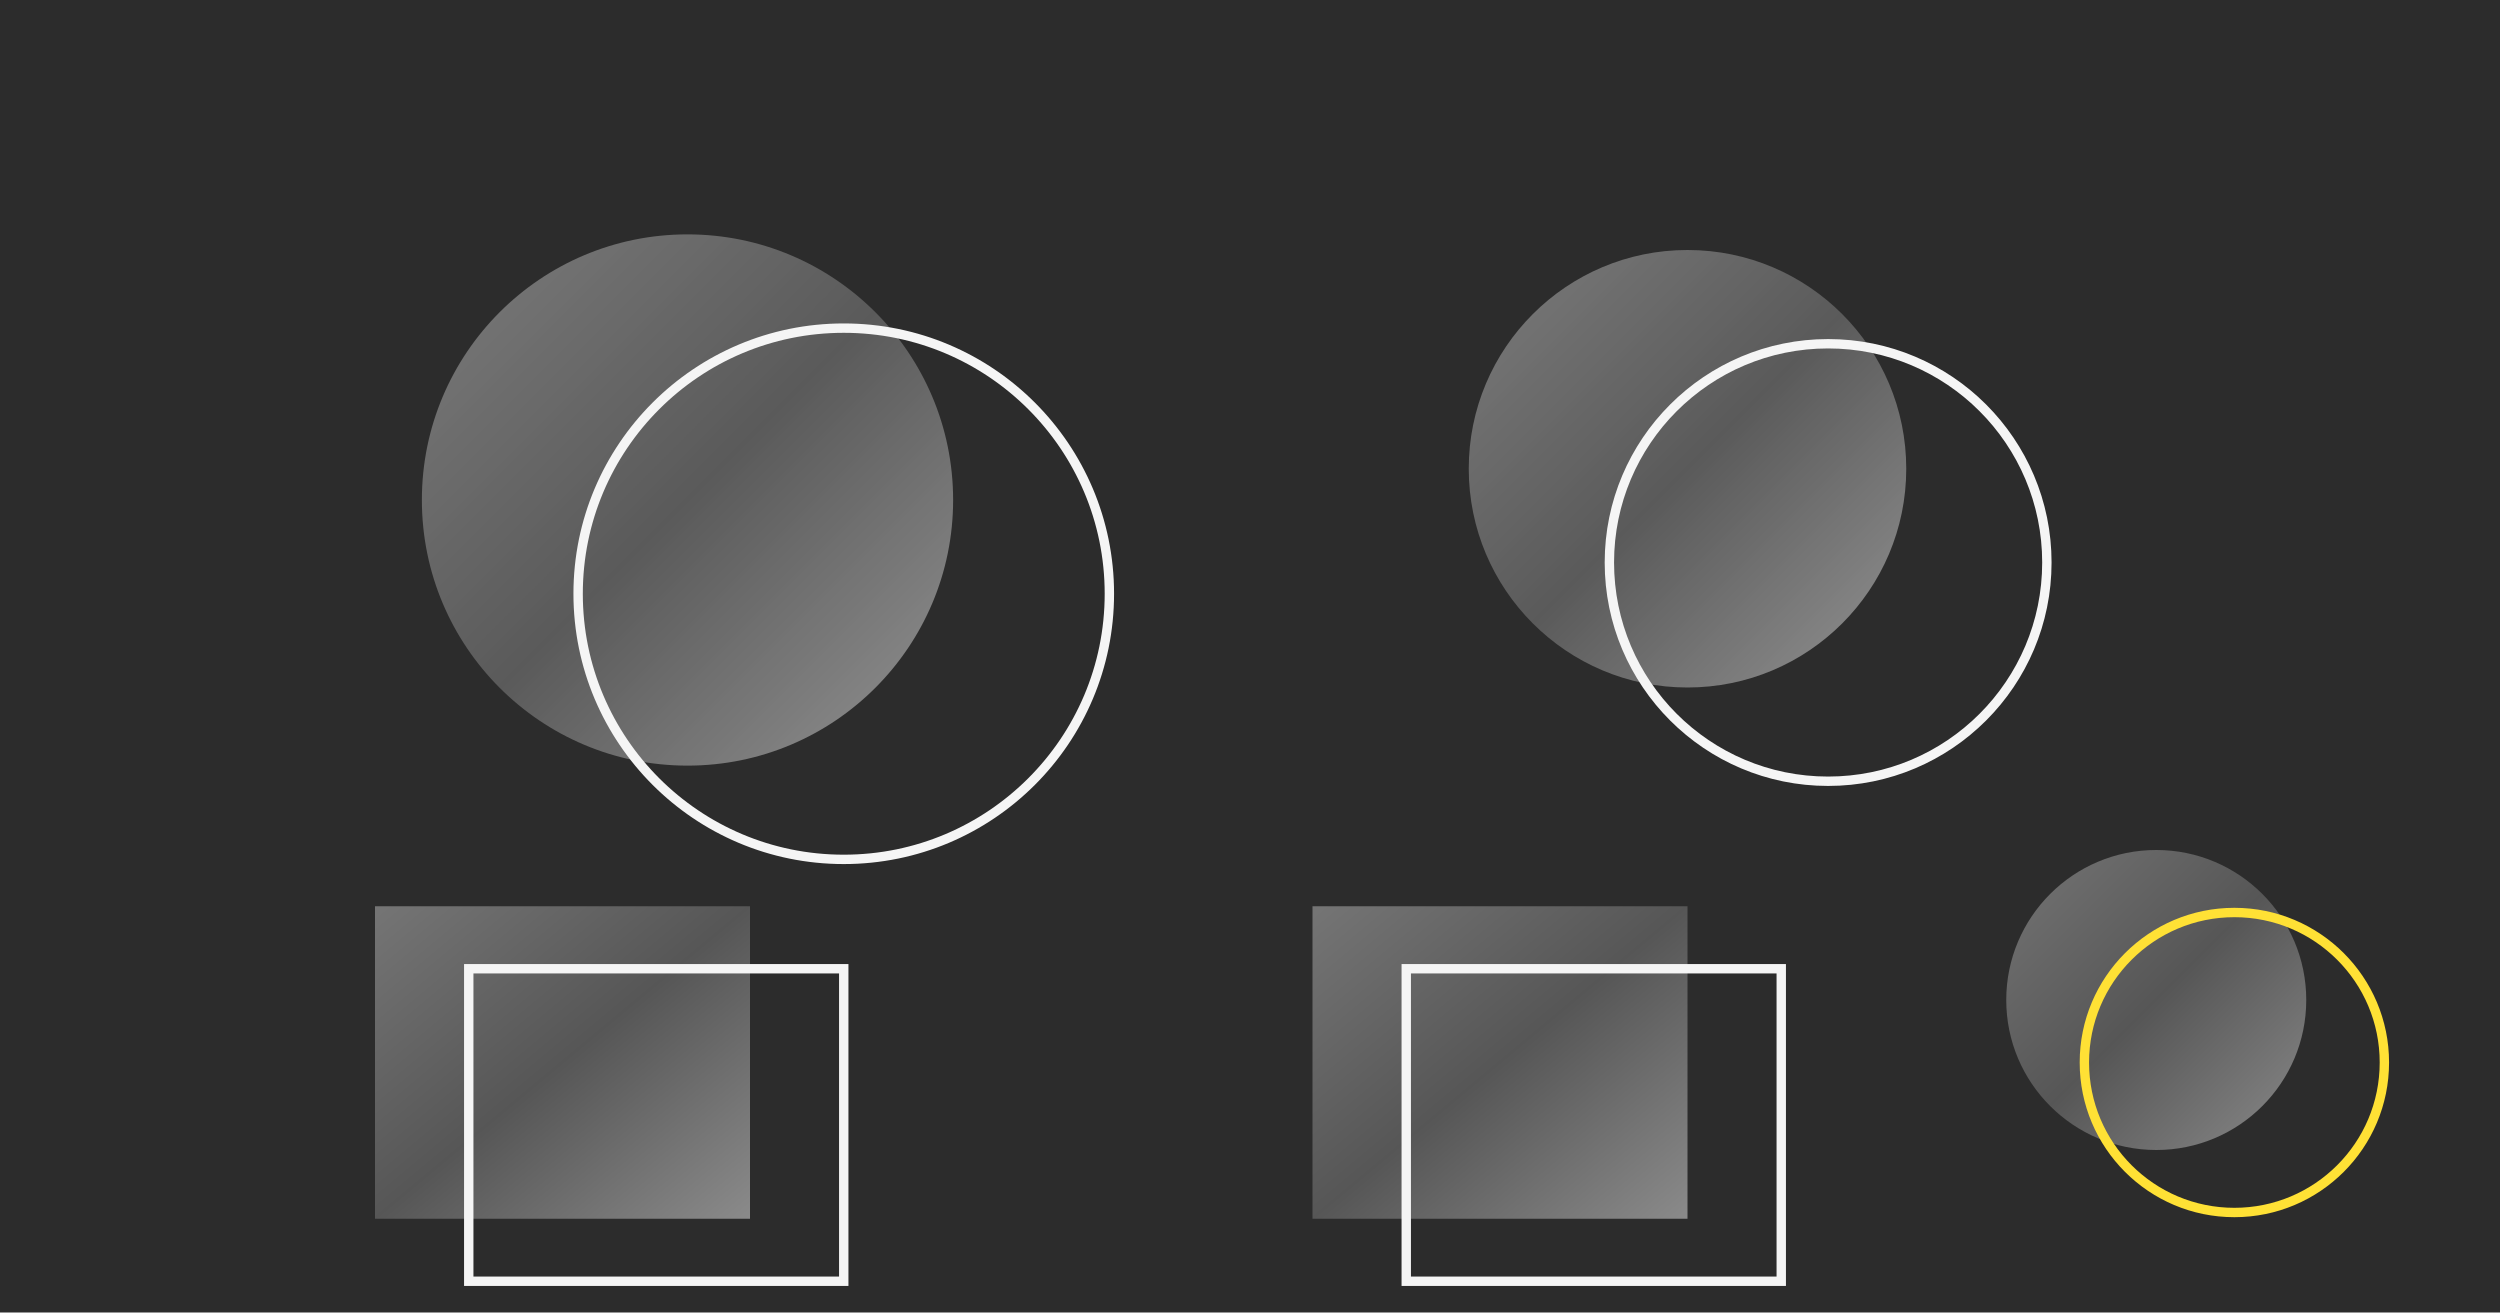
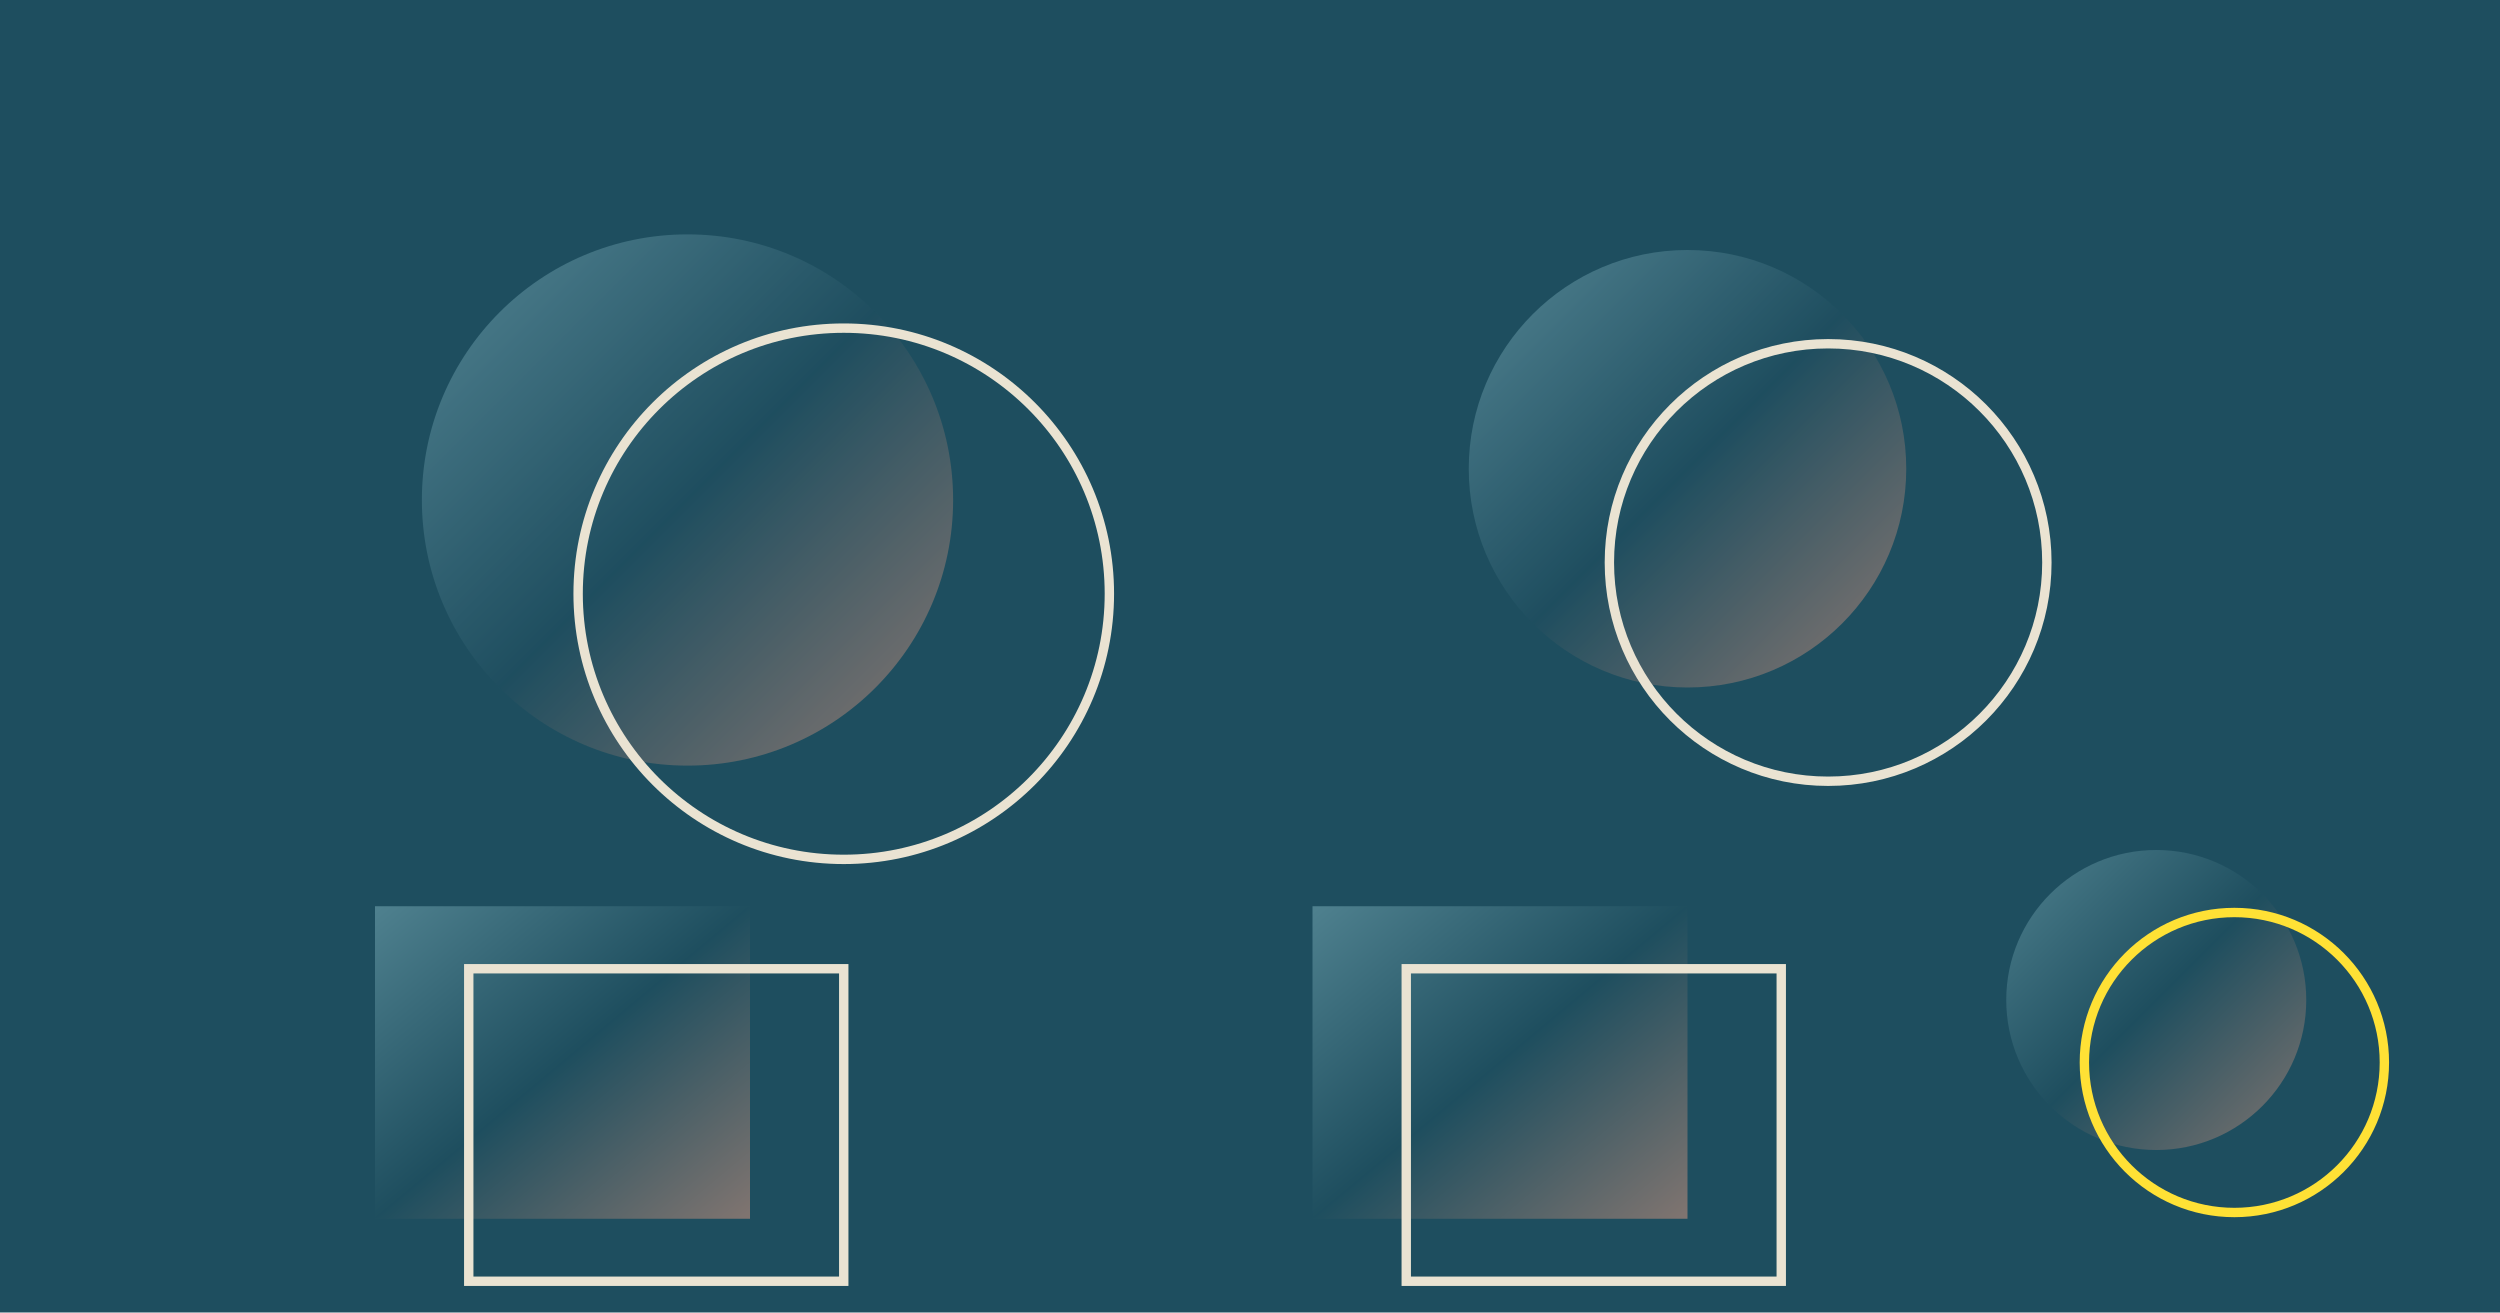
<svg xmlns="http://www.w3.org/2000/svg" width="800" height="420" viewBox="0 0 800 420" role="img" aria-label="Holographic duality sticker pack, every sticker doubled">
  <defs>
    <linearGradient id="holo" x1="0" y1="0" x2="1" y2="1">
-       <stop offset="0" stop-color="#bdbdbd" />
-       <stop offset="0.5" stop-color="#808080" />
-       <stop offset="1" stop-color="#e8e8e8" />
+       <stop offset="0" stop-color="#7fb3bf" />
+       <stop offset="0.5" stop-color="#1e4e5f" />
+       <stop offset="1" stop-color="#e39b82" />
    </linearGradient>
  </defs>
-   <rect width="800" height="420" fill="#2c2c2c" />
+   <rect width="800" height="420" fill="#1e4e5f" />
  <g>
    <circle cx="220" cy="160" r="85" fill="url(#holo)" opacity="0.55" />
-     <circle cx="270" cy="190" r="85" fill="none" stroke="#f5f5f5" stroke-width="3" />
+     <circle cx="270" cy="190" r="85" fill="none" stroke="#eae3d2" stroke-width="3" />
    <circle cx="540" cy="150" r="70" fill="url(#holo)" opacity="0.55" />
-     <circle cx="585" cy="180" r="70" fill="none" stroke="#f5f5f5" stroke-width="3" />
+     <circle cx="585" cy="180" r="70" fill="none" stroke="#eae3d2" stroke-width="3" />
    <rect x="120" y="290" width="120" height="100" fill="url(#holo)" opacity="0.5" />
-     <rect x="150" y="310" width="120" height="100" fill="none" stroke="#f5f5f5" stroke-width="3" />
+     <rect x="150" y="310" width="120" height="100" fill="none" stroke="#eae3d2" stroke-width="3" />
    <rect x="420" y="290" width="120" height="100" fill="url(#holo)" opacity="0.5" />
-     <rect x="450" y="310" width="120" height="100" fill="none" stroke="#f5f5f5" stroke-width="3" />
+     <rect x="450" y="310" width="120" height="100" fill="none" stroke="#eae3d2" stroke-width="3" />
    <circle cx="690" cy="320" r="48" fill="url(#holo)" opacity="0.5" />
    <circle cx="715" cy="340" r="48" fill="none" stroke="#ffe135" stroke-width="3" />
  </g>
</svg>
